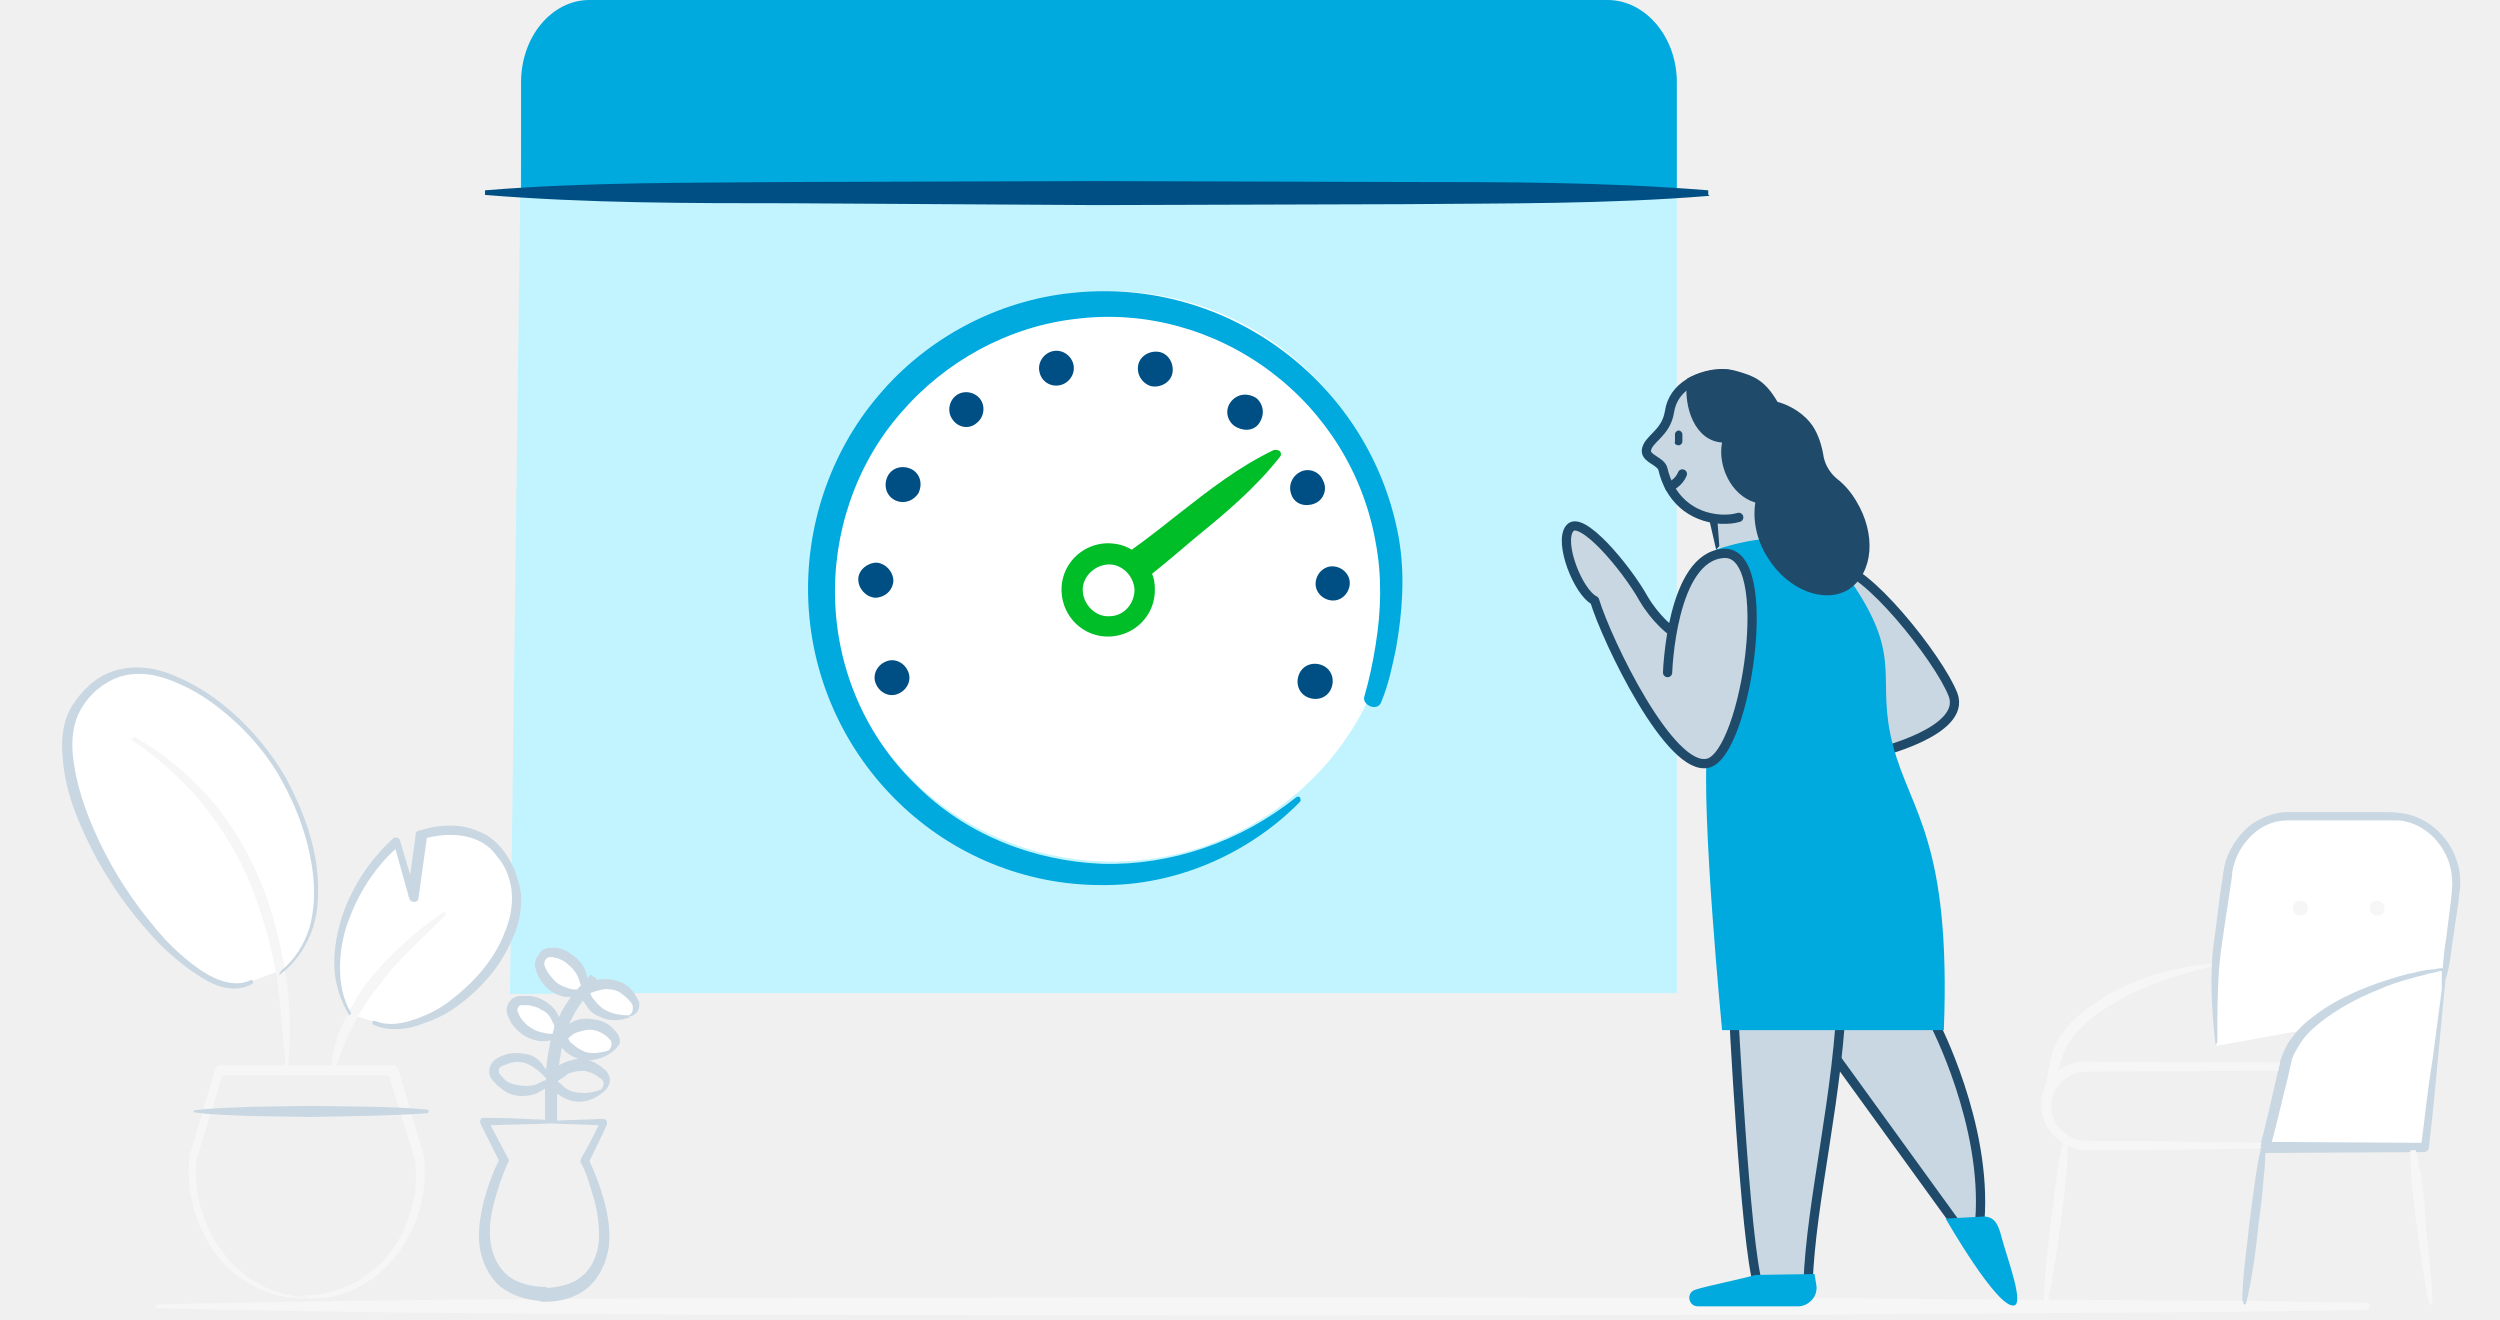
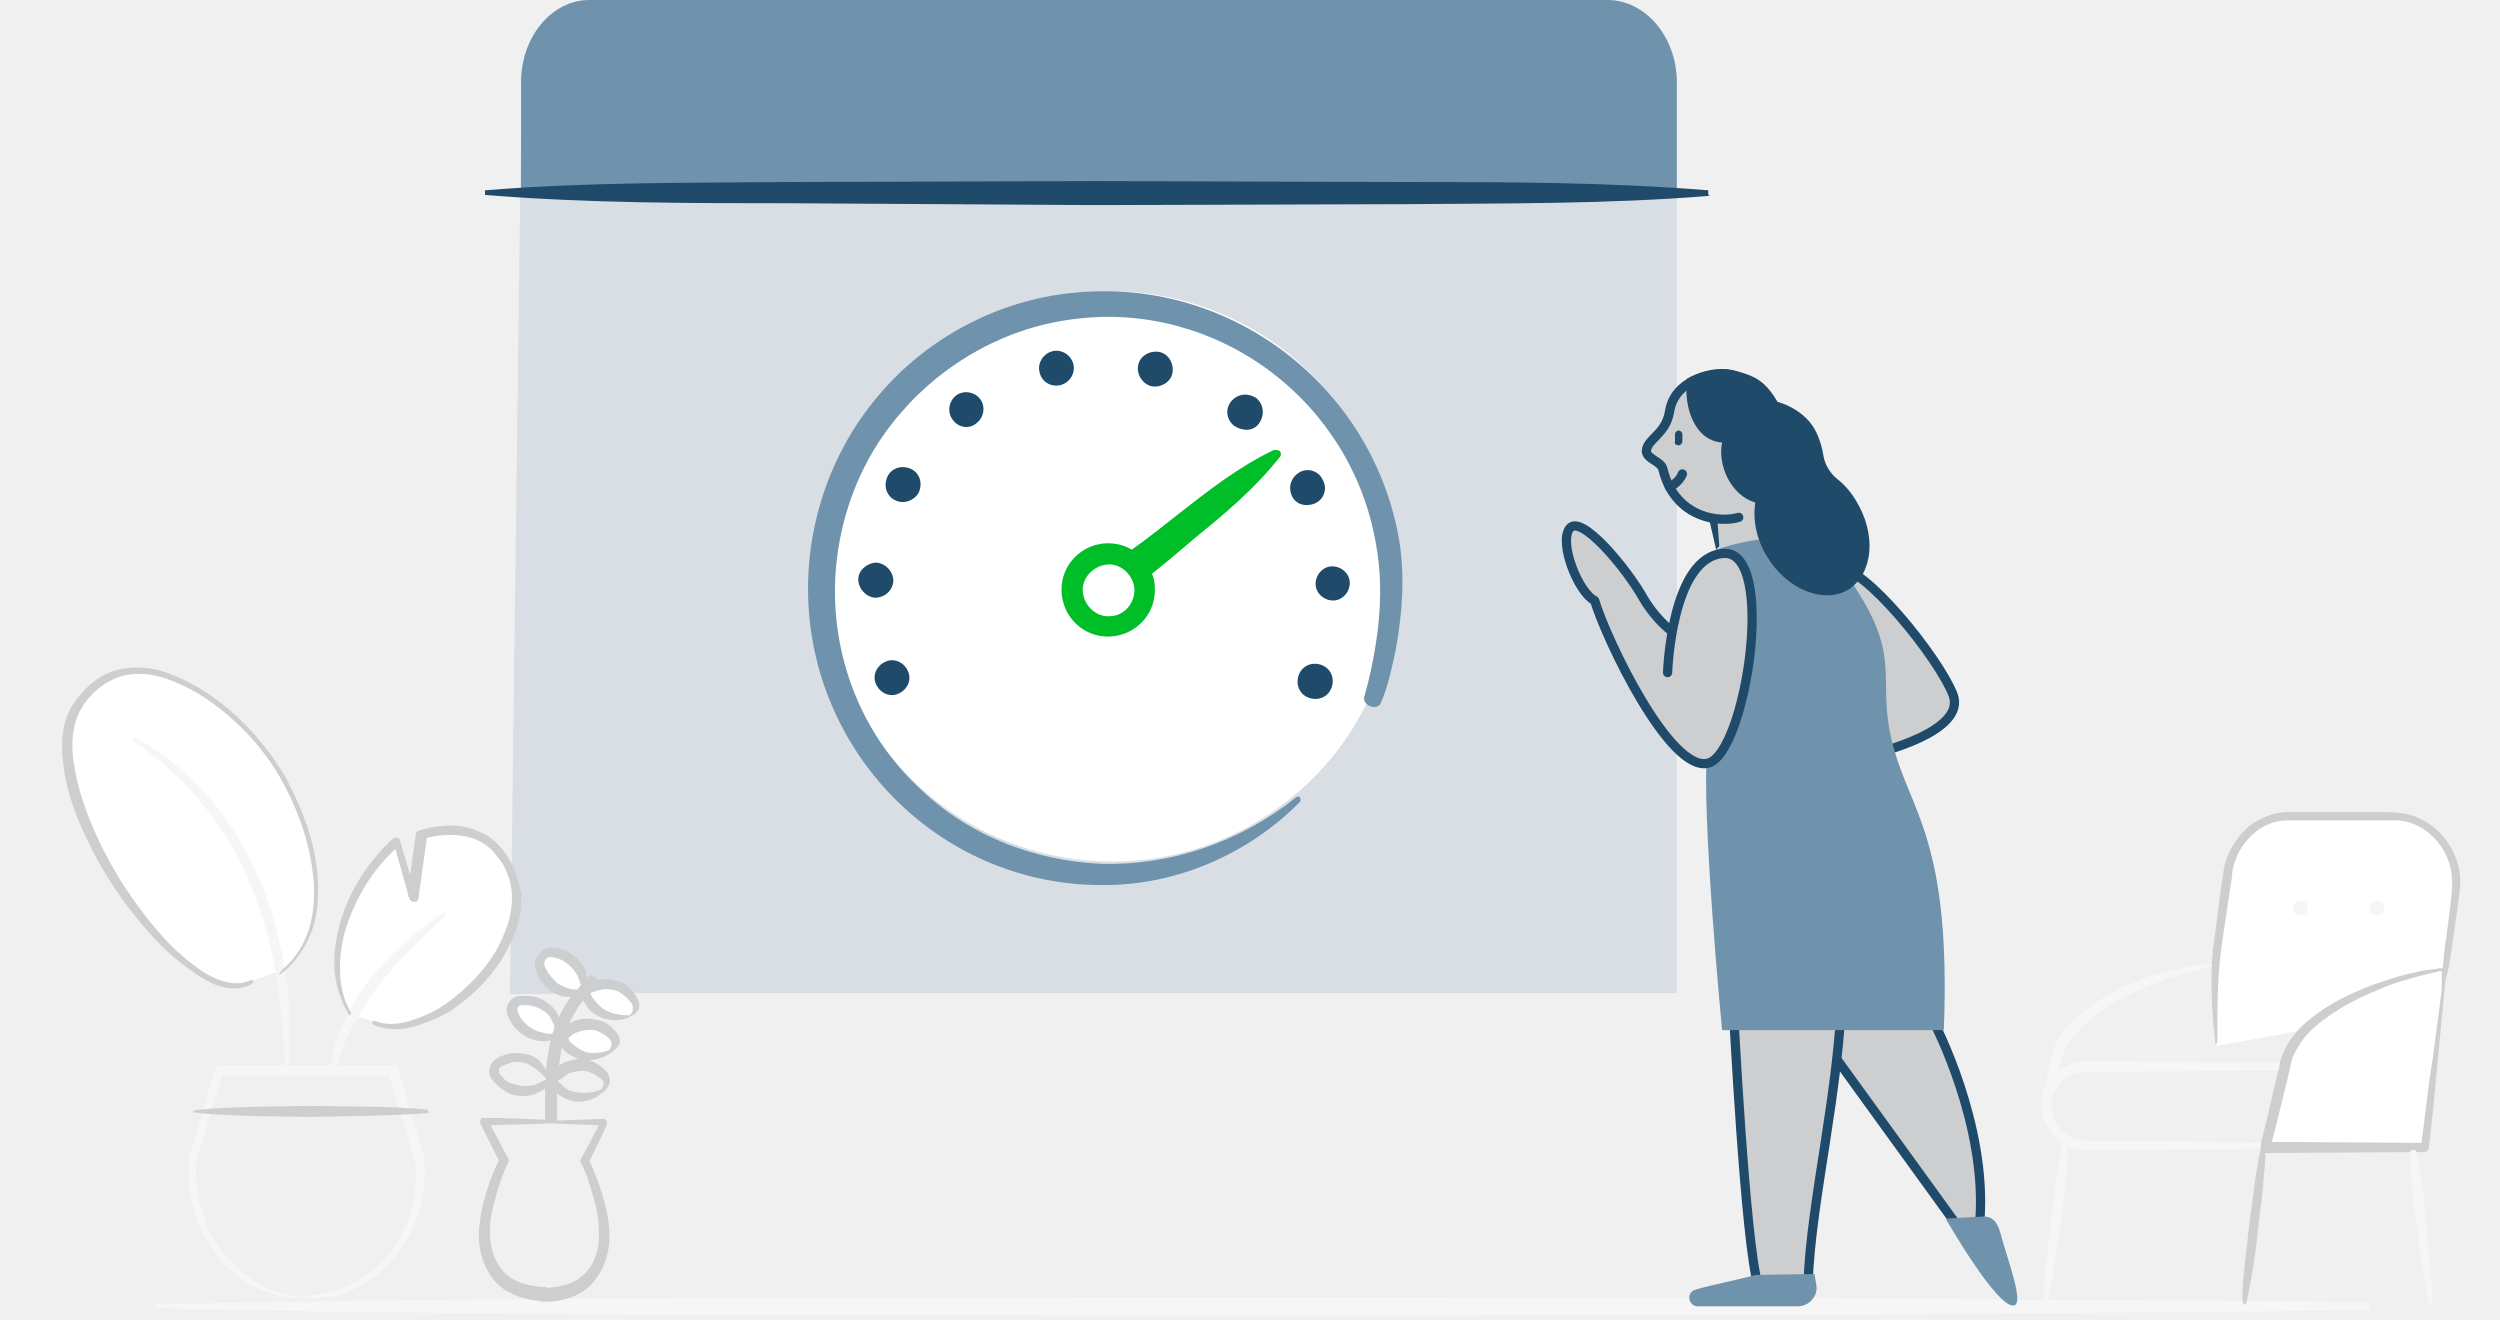
<svg xmlns="http://www.w3.org/2000/svg" id="jetpack-performance" viewBox="0 0 270.6 142.8">
-   <style>.st1{fill:#fff}.st2{fill:#00a9de}.st5,.st7{fill:#c8d7e2}.st7{stroke:#204A69;stroke-linecap:round;stroke-linejoin:round;stroke-miterlimit:10}.st10{fill:#204A69}</style>
-   <path d="M55.2 107.6l1.2-93.8V9.1c0-4.1 3.3-7.5 7.5-7.5H174c4.1 0 7.5 3.3 7.5 7.5v98.4H67.7" fill="#c2f4ff" />
+   <style>.st1{fill:#fff}.st2{fill:#6F93AD}.st5,.st7{fill:#CCCED0}.st7{stroke:#204A69;stroke-linecap:round;stroke-linejoin:round;stroke-miterlimit:10}.st10{fill:#204A69}</style>
+   <path d="M55.2 107.6l1.2-93.8V9.1c0-4.1 3.3-7.5 7.5-7.5H174c4.1 0 7.5 3.3 7.5 7.5v98.4H67.7" fill="#D8DEE4" />
  <ellipse transform="rotate(-35.101 120.26 62.439)" class="st1" cx="120.3" cy="62.4" rx="30.8" ry="30.9" />
  <path class="st2" d="M56.4 21.2V8.9C56.4 4 59.7 0 63.8 0H174c4.1 0 7.5 4 7.5 8.9v12.3H56.4zm59.7 10.5c-8.1.8-15.8 4.9-21 11.1-5.3 6.2-8 14.4-7.6 22.5.4 8.2 3.9 15.9 9.8 21.6 5.9 5.7 13.7 8.9 21.9 8.9 8.1.1 16-3.4 21.5-9 .1-.1.1-.3 0-.5-.1-.1-.3-.1-.4 0-6 4.8-13.5 7.4-21 7.2-7.5-.3-14.8-3.2-20.1-8.5-5.4-5.2-8.5-12.3-8.8-19.8-.3-7.4 2.2-14.9 7.1-20.5 4.8-5.6 11.7-9.4 19.1-10.2 7.4-.9 14.9 1.2 20.9 5.7 6 4.5 10.1 11.1 11.4 18.5.7 3.7.6 7.4 0 11.1-.3 1.9-.7 3.8-1.2 5.5-.4 1 1.4 1.8 1.8.7.8-1.9 1.2-3.9 1.6-5.8.7-3.9 1-8 .3-12-3-16.6-18.4-28.3-35.3-26.5z" />
-   <path d="M185 21.2c-11 .9-22 .8-33.1.9l-33.2.1-33.1-.2c-11 0-22 0-33.1-.9v-.5c11-.9 22-.8 33.1-.9l33.1-.1 33.1.1c11 0 22 0 33.1.9v.5h.1zM98.3 72.7c-.4-1-1.5-1.5-2.4-1.1-1 .4-1.5 1.5-1.1 2.4.4 1 1.5 1.5 2.4 1.1 1-.4 1.5-1.5 1.1-2.4zm-3.6-8c-1-.1-1.8-1-1.8-2s1-1.8 2-1.8c1 .1 1.8 1 1.8 2-.1 1.1-1 1.8-2 1.8zm2.1-10.6c-.9-.5-1.2-1.6-.7-2.6.5-.9 1.6-1.2 2.6-.7.9.5 1.2 1.6.7 2.6-.6.9-1.7 1.2-2.6.7zm6.3-8.7c-.6-.8-.4-2 .4-2.6.8-.6 2-.4 2.6.4.6.8.4 2-.4 2.6-.8.7-2 .5-2.6-.4zm9.4-5.2c-.2-1 .5-2 1.5-2.2 1-.2 2 .5 2.2 1.5.2 1-.5 2-1.5 2.2-1 .2-2-.4-2.2-1.5zm10.7-.7c.2-1 1.3-1.6 2.3-1.4s1.6 1.3 1.4 2.3c-.2 1-1.3 1.6-2.3 1.4a2 2 0 0 1-1.4-2.3zm10.1 3.9c.7-.8 1.8-.9 2.7-.3.8.7.9 1.8.3 2.7s-1.8.9-2.7.3c-.9-.7-1-1.9-.3-2.7zm7.4 7.7c.9-.5 2.1-.1 2.5.9.5.9.1 2.1-.9 2.5s-2.1.1-2.5-.9 0-2 .9-2.5zm3.5 10.2c1 0 1.9.8 1.9 1.8s-.8 1.9-1.8 1.9-1.9-.8-1.9-1.8.8-1.9 1.8-1.9zM143.1 72c1 .4 1.4 1.5 1 2.5s-1.5 1.4-2.5 1c-1-.4-1.4-1.5-1-2.5.4-1 1.5-1.4 2.5-1z" fill="#004f84" />
+   <path d="M185 21.2c-11 .9-22 .8-33.1.9l-33.2.1-33.1-.2c-11 0-22 0-33.1-.9v-.5c11-.9 22-.8 33.1-.9l33.1-.1 33.1.1c11 0 22 0 33.1.9v.5h.1zM98.3 72.7c-.4-1-1.5-1.5-2.4-1.1-1 .4-1.5 1.5-1.1 2.4.4 1 1.5 1.5 2.4 1.1 1-.4 1.5-1.5 1.1-2.4zm-3.6-8c-1-.1-1.8-1-1.8-2s1-1.8 2-1.8c1 .1 1.8 1 1.8 2-.1 1.1-1 1.8-2 1.8zm2.1-10.6c-.9-.5-1.2-1.6-.7-2.6.5-.9 1.6-1.2 2.6-.7.9.5 1.2 1.6.7 2.6-.6.9-1.7 1.2-2.6.7zm6.3-8.7c-.6-.8-.4-2 .4-2.6.8-.6 2-.4 2.6.4.6.8.4 2-.4 2.6-.8.7-2 .5-2.6-.4zm9.4-5.2c-.2-1 .5-2 1.5-2.2 1-.2 2 .5 2.2 1.5.2 1-.5 2-1.5 2.2-1 .2-2-.4-2.2-1.5zm10.7-.7c.2-1 1.3-1.6 2.3-1.4s1.6 1.3 1.4 2.3c-.2 1-1.3 1.6-2.3 1.4a2 2 0 0 1-1.4-2.3zm10.1 3.9c.7-.8 1.8-.9 2.7-.3.8.7.9 1.8.3 2.7s-1.8.9-2.7.3c-.9-.7-1-1.9-.3-2.7zm7.4 7.7c.9-.5 2.1-.1 2.5.9.5.9.1 2.1-.9 2.5s-2.1.1-2.5-.9 0-2 .9-2.5zm3.5 10.2c1 0 1.9.8 1.9 1.8s-.8 1.9-1.8 1.9-1.9-.8-1.9-1.8.8-1.9 1.8-1.9zM143.1 72c1 .4 1.4 1.5 1 2.5s-1.5 1.4-2.5 1c-1-.4-1.4-1.5-1-2.5.4-1 1.5-1.4 2.5-1z" fill="#204A69" />
  <path d="M138.5 48.8c-.2-.1-.4-.1-.6-.1-3.8 1.8-7.1 4.4-10.3 6.9-1 .8-3.4 2.7-5.1 3.9-.8-.5-1.7-.7-2.7-.7-2.8.1-5 2.4-4.9 5.2.1 2.8 2.4 5 5.2 4.9s5-2.4 4.9-5.2c0-.6-.1-1.1-.3-1.6 1.4-1.1 3.5-2.9 4.8-4 3.2-2.6 6.4-5.3 9-8.6.2-.2.2-.5 0-.7zm-18.4 17.9c-1.5.1-2.8-1.2-2.9-2.7-.1-1.5 1.2-2.8 2.7-2.9 1.5-.1 2.8 1.2 2.9 2.7 0 1.6-1.2 2.9-2.7 2.9z" fill="#00be28" />
  <path class="st1" d="M239.9 113.2s-.5-5.9.1-10.2l1.1-8.3c.5-3.5 3.4-6.2 6.8-6.2H259c4.1 0 7.4 3.7 6.8 8l-1.1 8.3c-.2 1.7-1 3.2-2.1 4.3" />
  <path class="st1" d="M264.6 104.8c-9 1.2-16.4 5.8-17.2 10.1-.9 4.2-2.2 9.2-2.2 9.2h17.3l2.1-19.3z" />
  <path class="st5" d="M266 93.4c-.8-2.8-3.3-5.1-6.2-5.4-.8-.1-1.4-.1-2.1-.1h-10.1c-1.4 0-2.9.6-4 1.4-1.1.9-2 2.1-2.5 3.4-.3.7-.4 1.4-.5 2.1l-.3 2-.5 4c-.2 1.3-.4 2.8-.4 4.1-.1 2.7.1 5.5.4 8.1 0 .1.1.1.1-.1.1 0 .1 0 .1-.1 0-2.7 0-5.4.2-8 .1-1.3.3-2.7.5-4l.6-4 .3-2c0-.7.2-1.2.4-1.8.4-1.1 1.2-2.2 2.2-3 1-.8 2.2-1.2 3.4-1.2h12c2.6.2 4.7 2.2 5.5 4.6.2.7.3 1.2.3 1.9.1.3 0 .7 0 1l-.1 1.1-.5 4c-.2 1.1-.3 2.3-.4 3.4-.2 0-.5 0-.8.1l-1 .1c-.7.1-1.2.3-1.9.4-1.2.3-2.4.7-3.6 1.1-2.4.9-4.8 2-6.8 3.6-1.1.8-1.9 1.7-2.7 2.9-.3.6-.6 1.2-.8 1.9l-.4 1.8c-.6 2.5-1.1 5-1.8 7.4v.1c0 .1 0 .2.1.3-.3 1-.4 2.1-.6 3.2l-.6 4.5c-.3 3-.8 5.9-.8 9 0 .1.1.2.2.2s.2-.1.2-.2c.7-3 1.1-6 1.4-9 .2-1.5.4-3 .5-4.5.1-.9.2-1.9.2-2.9l17.2-.1c.2 0 .5-.2.5-.5.4-3.3.7-6.5 1-9.8l.8-8.4c0-.1.1-.2.1-.3.4-1.3.5-2.7.7-4l.6-4 .1-1.1c.1-.4.1-.7.1-1.1 0-.7-.1-1.5-.3-2.1zm-1.7 13.7l-1 7.6c-.5 3-.8 6-1.2 9l-16.2-.1c.6-2.2 1.1-4.5 1.7-6.8l.4-1.8c.1-.6.4-1.1.7-1.6.6-1.1 1.4-1.9 2.4-2.7 1.9-1.5 4.1-2.7 6.4-3.6 1.1-.5 2.3-.9 3.5-1.2.6-.2 1.2-.3 1.8-.5l1-.2c.2-.1.4-.1.5-.1v2z" />
  <path class="st1" d="M30.5 105c4.8-3.6 5-11.5.6-20.2S14.2 67.3 8.5 76s11.7 34 19 30.1M38 109.8c-3.1-5-1.1-13.3 5-18.7l1.7 5.9.9-6.8c2.3-.8 5.9-.8 7.9 1.3 8 8.5-6.4 21.9-13 19.1M63.8 114.1c-2.1-.2-3.1-2-3.1-2s1.3-1.5 3.4-1.3c1.1.1 1.8.7 2.3 1.2.4.5.3 1.2-.3 1.6-.6.4-1.3.7-2.3.5zm4.3-4.1c.7-.2 1-1 .7-1.5-.4-.7-1-1.4-2-1.7-1.9-.7-3.5.5-3.5.5s.5 2 2.5 2.7c.9.3 1.6.2 2.3 0zm-7.6 2s0-2.2-1.8-3.2c-.9-.5-1.8-.6-2.5-.5-.7.1-1.1.8-.9 1.3.2.7.7 1.4 1.6 2 2 1.2 3.6.4 3.6.4zm2.5-4.8s.3-2.1-1.2-3.4c-.7-.6-1.4-.8-2.1-.9-.9-.1-1.5.7-1.3 1.5.2.7.6 1.3 1.2 1.9 1.7 1.4 3.4.9 3.4.9z" />
  <path d="M261.1 123c-.1 0 0 0 0 0zM249 97.5c-.4 0-.8.3-.8.8s.3.8.8.8c.4 0 .8-.3.8-.8s-.3-.8-.8-.8zm8.3 0c-.4 0-.8.3-.8.8s.3.8.8.8.8-.3.8-.8-.4-.8-.8-.8zM14.4 80.2c-.1-.1-.1-.2-.1-.3.1-.1.2-.1.3-.1 3.1 1.7 5.7 3.9 8 6.5s4.1 5.6 5.5 8.9 2.2 6.6 2.8 10.1c.5 3.3.6 6.6.3 10h4.7c.1-1.6.6-3.2 1.3-4.7.8-1.6 1.7-3.2 2.8-4.6 2.3-2.8 5-5.2 7.9-7.2.1-.1.2 0 .3 0 .1.1 0 .2 0 .3-2.5 2.5-5.2 4.8-7.2 7.6-1.1 1.3-2 2.8-2.8 4.3-.7 1.4-1.3 2.8-1.8 4.3h6.2c.2 0 .4.2.5.4l2.8 9.5v.1c.4 3.7-.7 7.7-3 10.6-1.1 1.4-2.6 2.7-4.3 3.5-1.6.9-3.5 1.2-5.4 1.1-1.8.1-3.7-.3-5.4-1.1-1.7-.9-3.2-2-4.3-3.5-2.3-3-3.4-6.9-3-10.6v-.1l2.8-9.5c.1-.2.3-.4.5-.4h7.1c-.3-3.3-.5-6.5-1-9.8-.6-3.4-1.5-6.6-2.8-9.8-1.3-3.2-3.1-6.1-5.2-8.7-2.1-2.6-4.7-4.9-7.5-6.8zm9.7 36.1l-2.8 9.1v-.1c-.2 1.7-.1 3.5.4 5.3.5 1.7 1.2 3.4 2.3 4.8 2.1 2.9 5.5 4.9 9.1 5v-.2c1.8 0 3.5-.5 5.2-1.3 1.5-.9 3-2 4-3.4 2.1-2.9 3.1-6.5 2.6-10.1v.1l-2.8-9.1h-18zm238 11.2c-.2-1-.3-2-.6-3h-.6c0 1 .1 2 .1 3 .1 1.5.3 3 .5 4.5.4 3.1.8 6 1.4 9 0 .1.1.2.2.2s.2-.1.2-.2c-.1-3-.5-6-.8-9 0-1.5-.2-2.9-.4-4.5zm-6 13.5l-12.9-.2v.2c0 .1-.1.2-.2.2s-.2-.1-.2-.2v-.2h-1.6l-14.9-.1h-4.6c.6-2.9 1-5.8 1.4-8.7.2-1.5.4-3 .5-4.5.2-1.1.2-2.3.2-3.5.3.2.7.3 1 .4 1 .2 1.7.1 2.6.1h5c4.2-.1 8.3-.1 12.4-.2 0-.1-.1-.1-.1-.2v-.1c0-.1.1-.2.1-.3-4.1-.1-8.3-.1-12.4-.2h-5c-.9 0-1.7 0-2.4-.1-.8-.2-1.4-.6-1.9-1.1-1.1-1-1.3-2.7-.8-4 .6-1.3 2-2.3 3.4-2.3l20-.1h.9l.2-.9h-1.1l-20-.1c-1 0-2.1.4-2.9 1l.2-.8c.2-.6.3-1 .5-1.4.9-1.9 2.6-3.4 4.3-4.5 3.5-2.3 7.5-3.6 11.6-4.6v-.3c-2.1.2-4.2.6-6.2 1.2-2.1.7-4.1 1.5-6 2.8-1.9 1.2-3.7 2.7-4.8 4.9-.2.6-.4 1.2-.5 1.7l-.3 1.6c0 .3-.1.6-.1.8-.1.2-.2.3-.2.5-.8 1.7-.3 3.8 1.1 5.2.3.3.6.5.9.7-.3 1.3-.6 2.5-.7 3.8l-.6 4.5c-.3 2.9-.7 5.7-.8 8.7l-24.8-.2-59.8-.1-59.8.1c-19.9.1-39.9.2-59.8.7-.1 0-.2.1-.2.2s.1.2.2.2c19.9.5 39.9.6 59.8.7l59.8.1 59.8-.1 29.9-.2 14.9-.1 14.9-.2c.2-.1.4-.2.4-.4s-.2-.4-.4-.4z" fill="#F6F6F6" />
  <path class="st5" d="M21.8 105.8c-1.6-1-3.2-2.3-4.5-3.6-2.7-2.8-4.9-5.8-6.8-9.2-1.8-3.4-3.4-7-3.7-10.8-.2-1.9-.1-4 1-5.8 1.1-1.7 2.6-3.2 4.6-3.8 2-.6 4-.4 5.9.3 1.8.7 3.5 1.6 5.1 2.8 3.1 2.3 5.7 5.3 7.6 8.6 1.8 3.4 3.2 7.1 3.4 10.9.1 1.9 0 3.9-.7 5.7-.7 1.8-1.8 3.4-3.4 4.6h-.1c.2-.4.2-.4.3-.5 1.4-1.1 2.5-2.9 3-4.6.5-1.8.6-3.6.4-5.6-.4-3.7-1.7-7.3-3.5-10.5s-4.4-6-7.4-8.2c-1.5-1.1-3.2-2-4.9-2.6-1.7-.6-3.5-.8-5.3-.2-1.6.6-3.1 1.8-4 3.4-.9 1.5-1.1 3.4-.9 5.2.4 3.6 1.8 7.2 3.5 10.5s3.9 6.4 6.4 9.2c1.2 1.3 2.7 2.6 4.2 3.6.8.5 1.6.9 2.5 1.1.9.2 1.8.2 2.6-.2.1-.1.2 0 .3.1 0 .1 0 .2-.1.3-.9.5-1.9.6-2.9.4s-1.8-.6-2.6-1.1zm32.7-13.7c-.5-.7-1.1-1.2-1.8-1.7-.8-.4-1.5-.7-2.4-.9-1.6-.3-3.3-.1-4.9.4-.2 0-.4.2-.4.4l-.6 4.4-1.1-3.7c0-.1 0-.1-.1-.2-.2-.2-.5-.2-.7 0-2.6 2.4-4.6 5.5-5.6 8.8-.5 1.7-.8 3.5-.7 5.3.1 1.7.7 3.5 1.6 5 0 0 .1 0 .2-.2v-.1c-.9-1.4-1.2-3.2-1.2-4.9 0-1.6.3-3.4.9-5 1.1-3 2.8-5.7 5.1-7.8l1.4 5v.2h.1v.1c0 .2.2.4.4.4.3.1.6-.1.6-.4l.9-6.5c2.7-.7 6-.4 7.6 2 1 1.1 1.5 2.6 1.6 4 .1 1.4-.2 2.9-.8 4.3-1.1 2.9-3.3 5.3-5.6 7.1-1.2 1-2.6 1.7-4 2.2-1.4.5-3 .8-4.4.2-.1 0-.3 0-.3.1s0 .3.1.3c1.5.7 3.3.6 4.8.1s3-1.1 4.3-2.1c2.6-1.9 4.8-4.4 6-7.4.7-1.4 1-3.2.9-4.8-.3-1.6-.8-3.2-1.9-4.6zm-8.3 28c-4.2-.4-8.4-.3-12.6-.4l-6.3.1c-2.1.1-4.2.1-6.3.4-.1.2-.1.2 0 .2 2.1.3 4.2.3 6.3.4l6.3.1c4.2-.1 8.4-.1 12.6-.4.1 0 .2-.1.2-.2s-.1-.2-.2-.2zm-25.3.1zm0 0zM69 108.1c-.4-.8-.9-1.3-1.6-1.7-.7-.3-1.5-.5-2.3-.4-.2 0-.3 0-.5.1 0-.1 0-.1-.1-.2-.1-.2-.2-.2-.2-.1l-.3-.3c-.2.1-.3.3-.4.4 0-.1 0-.2-.1-.3-.1-.7-.5-1.3-1-1.8-.6-.5-1.1-.9-1.8-1.1-.1 0-.3-.1-.5-.1h-.6c-.5 0-1 .2-1.2.6-.3.4-.5.8-.5 1.2s.2.8.3 1.1c.3.7.7 1.2 1.2 1.6.5.4 1.1.7 1.8.8h.6c-.5.7-1 1.5-1.3 2.2-.2-.6-.7-1.2-1.2-1.5-.6-.5-1.2-.7-1.9-.8h-1.1c-.5 0-1 .3-1.2.7-.3.4-.3.9-.2 1.3.2.4.3.7.5 1 .4.6 1 1.1 1.5 1.4.6.3 1.2.5 1.9.5.2 0 .5 0 .8-.1-.2 1-.4 2.1-.5 3.2-.1-.2-.3-.4-.4-.6-.4-.6-1.1-1-1.7-1.1s-1.4-.2-2.1 0c-.3.1-.7.2-1 .4-.4.2-.8.6-.9 1.1-.1.5 0 1 .3 1.3.3.3.5.6.8.8.6.5 1.2.8 1.9.9.7.1 1.3 0 2-.2.3-.2.6-.3.9-.5l.1-.1v3.4c-2.2-.1-4.4-.2-6.6-.2h-.2c-.2.1-.3.4-.2.6l2 4c-.7 1.4-1.2 2.8-1.6 4.3-.4 1.6-.7 3.3-.5 4.9.2 1.7 1 3.4 2.3 4.5 1.2.9 2.7 1.4 4.2 1.5.1.1.2.1.4.1h.2c1.6 0 3.3-.4 4.6-1.5 1.3-1.1 2.1-2.9 2.3-4.5.2-1.7-.1-3.4-.5-4.9-.4-1.4-.9-2.9-1.6-4.3.6-1.3 1.3-2.6 1.9-4v-.2c0-.2-.2-.4-.4-.4-1.6.1-3.3.1-5 .2v-2.9c.1 0 .1.1.2.1.5.4 1.1.6 1.6.7 1.1.2 2.3-.2 3.2-1 .3-.2.6-.6.7-1.1 0-.2 0-.5-.1-.7-.1-.3-.3-.5-.4-.6-.6-.5-1.3-1-2.1-1.1-.8-.2-1.5 0-2.3.3l-.6.3c.1-.7.2-1.3.3-1.9l.5.5c.5.4 1.1.7 1.6.8 1.1.2 2.4-.1 3.3-.8.3-.2.7-.6.9-1 0-.2 0-.5-.1-.7-.1-.3-.3-.5-.4-.6-.5-.6-1.2-1.1-2-1.2-.9-.2-1.6-.2-2.4.1l-.6.3c.4-.8.8-1.6 1.5-2.5.1.2.3.4.4.6.3.5.8.9 1.3 1.1 1.1.6 2.3.5 3.4.1l-.1-.1c.4 0 .8-.3 1-.7.1-.2.1-.5.1-.7 0-.1-.1-.3-.2-.5zm-6.4 3.6c.6-.2 1.1-.3 1.7-.2.5.1 1.1.4 1.5.8l.3.3c0 .1.1.2.1.3 0 .3-.1.6-.3.8-1 .3-2 .4-2.7.1-.4-.2-.8-.4-1.1-.7-.3-.2-.5-.4-.6-.7.4-.4.7-.6 1.1-.7zm-.5-4.6c-.2 0-.5-.1-.8-.2-.5-.2-1-.4-1.3-.8-.4-.4-.7-.8-.9-1.2-.3-.6-.2-.8 0-1.1.1-.1.2-.2.4-.2H59.8c.1 0 .3.1.4.1.5.1 1 .4 1.3.7.4.3.8.8 1 1.2.1.2.2.5.3.8 0 .1 0 .1.1.2-.1.2-.3.3-.4.5h-.4zm-2.3 4.8c-.3 0-.6 0-.9-.1-.6-.1-1.1-.3-1.5-.6-.5-.3-.8-.7-1.1-1.1-.1-.2-.2-.5-.3-.7 0-.2 0-.3.1-.4.1-.1.1-.2.3-.2h.8c.5.1 1 .2 1.4.5.5.2.9.6 1.1 1.1l.3.6c0 .3-.1.6-.2.9zm-1 5.1l-.2.1c-.1.1-.3.1-.4.2-.2.1-.5.2-.8.2-.6.1-1.1 0-1.6-.1s-1-.3-1.3-.7c-.2-.2-.4-.4-.5-.6v-.4c.1-.1.1-.2.3-.3.3-.1.5-.2.8-.3.5-.2 1.1-.2 1.5-.1.5.1 1 .4 1.4.7.3.2.5.4.7.6l.3.3.1.1v.2l-.3.1zm6 17.6c-.2 1.4-.8 2.8-1.9 3.6-.9.8-2.3 1.1-3.6 1.2-.1 0-.2-.1-.3-.1-1.4 0-3-.4-4-1.2-1.1-.9-1.7-2.2-1.9-3.6-.2-1.4 0-3 .4-4.4.4-1.5.9-3 1.5-4.3.1-.1.1-.3 0-.4l-1.9-3.6c2.2-.1 4.4-.1 6.6-.2h.1c1.7.1 3.3.1 5 .2-.6 1.2-1.2 2.4-1.9 3.6-.1.2-.1.4 0 .5.7 1.3 1.1 2.9 1.5 4.3.4 1.5.5 3 .4 4.4zm-3.3-18.4c.6-.2 1.1-.3 1.7-.3.6.1 1.1.3 1.6.7.1.1.2.1.3.2.1.1.2.2.2.3.1.2 0 .5-.2.8-.9.4-1.9.5-2.9.3-.5-.1-.9-.3-1.2-.6-.2-.2-.4-.4-.6-.5v-.1c.4-.3.8-.5 1.1-.8zm6.6-6.3c-1.1 0-2-.2-2.8-.7-.4-.3-.7-.6-1-1-.2-.2-.3-.4-.4-.7.4-.2.9-.3 1.3-.4.6-.1 1.2 0 1.7.2.5.3 1 .7 1.3 1.1.1.1.2.2.2.3.1.1.1.3.1.4 0 .4-.1.6-.4.8z" />
  <path class="st7" d="M209.4 110.8s5.7 10.9 4.9 21.3l-.9 2.7-18.1-25" />
  <path class="st7" d="M187.6 108.8s1.3 25.9 2.7 30.3l5.4-.1c.3-9.1 3.4-20.7 3.7-32.4M198.7 61.4c3-.4 11.2 9.9 12.7 13.8 1.5 4-8.3 6.3-8.3 6.3" />
  <path d="M185.4 56.2c1.3.3 2.8-.1 2.8-.1.1 0 .1.1.1.1l-2.3 2.4-.6-2.6" fill="#204A69" stroke="#204A69" stroke-width=".876" stroke-miterlimit="10" />
  <path class="st5" d="M192.4 63.3h-6l-1-13.8h7z" />
  <path class="st7" d="M187 40.5c-3.1-.1-5.9 1.3-6.3 4.1-.4 2.4-2.4 2.9-2.5 4.2 0 .9 1.6 1.1 1.8 2 .7 3 2.9 5.2 6.3 5.4.8 0 1.2 0 1.9-.2" />
  <path d="M182.1 51.3c-.4 1-1.4 1.4-1.4 1.4" fill="none" stroke="#204A69" stroke-linecap="round" stroke-linejoin="round" stroke-miterlimit="10" />
  <path class="st10" d="M181.7 48.2c.2 0 .4-.2.4-.4V47c0-.2-.2-.4-.4-.4s-.4.2-.4.4v.8c-.1.2.1.4.4.4z" />
  <path class="st2" d="M185.7 59.5c8.4-2.7 11.9-.7 15.1 4.1 5.2 7.9 2.2 9.9 4.1 17.1 1.9 7.2 6.3 10.3 5.5 30.8h-24s-2.3-23.7-1.6-30.6M210.6 131.9s5.6 9.8 7.4 9.4c1.1-.2-.7-5-1.3-7.2-.4-1.6-.8-2.6-2.4-2.4l-3.7.2z" />
  <path class="st7" d="M180.8 68.2s-1.6-1.2-2.9-3.4c-1.9-3.4-6.8-9.2-8-7.6-1.2 1.5.9 6.9 2.7 7.8 1.3 4.3 8.2 18.7 12.3 17.6s7.4-23 1.7-22.7c-5.7.3-6.1 12.9-6.1 12.9" />
  <path class="st10" d="M200.9 54.2c-.6-1-1.3-1.8-2.1-2.4-.7-.6-1.2-1.4-1.4-2.3-.2-1.3-.6-2.5-1.2-3.4-.8-1.2-2.3-2.2-3.8-2.6-1.4-2.4-2.6-2.8-4.3-3.3-2.8-.9-5.5.8-5.5.8-.4 3.2.9 6.7 3.8 6.9-.5 2.4.9 5.7 3.6 6.5-.3 1.8.1 4 1.3 5.9 2.2 3.6 6.2 5.1 8.8 3.5 2.7-1.8 3-6 .8-9.6z" />
  <path class="st2" d="M190 138c-1.3.4-5.3 1.2-6.5 1.6-1 .3-.8 1.8.3 1.8h10.8c1.2 0 2.2-1.1 2-2.3l-.2-1.2-6.4.1z" />
</svg>
